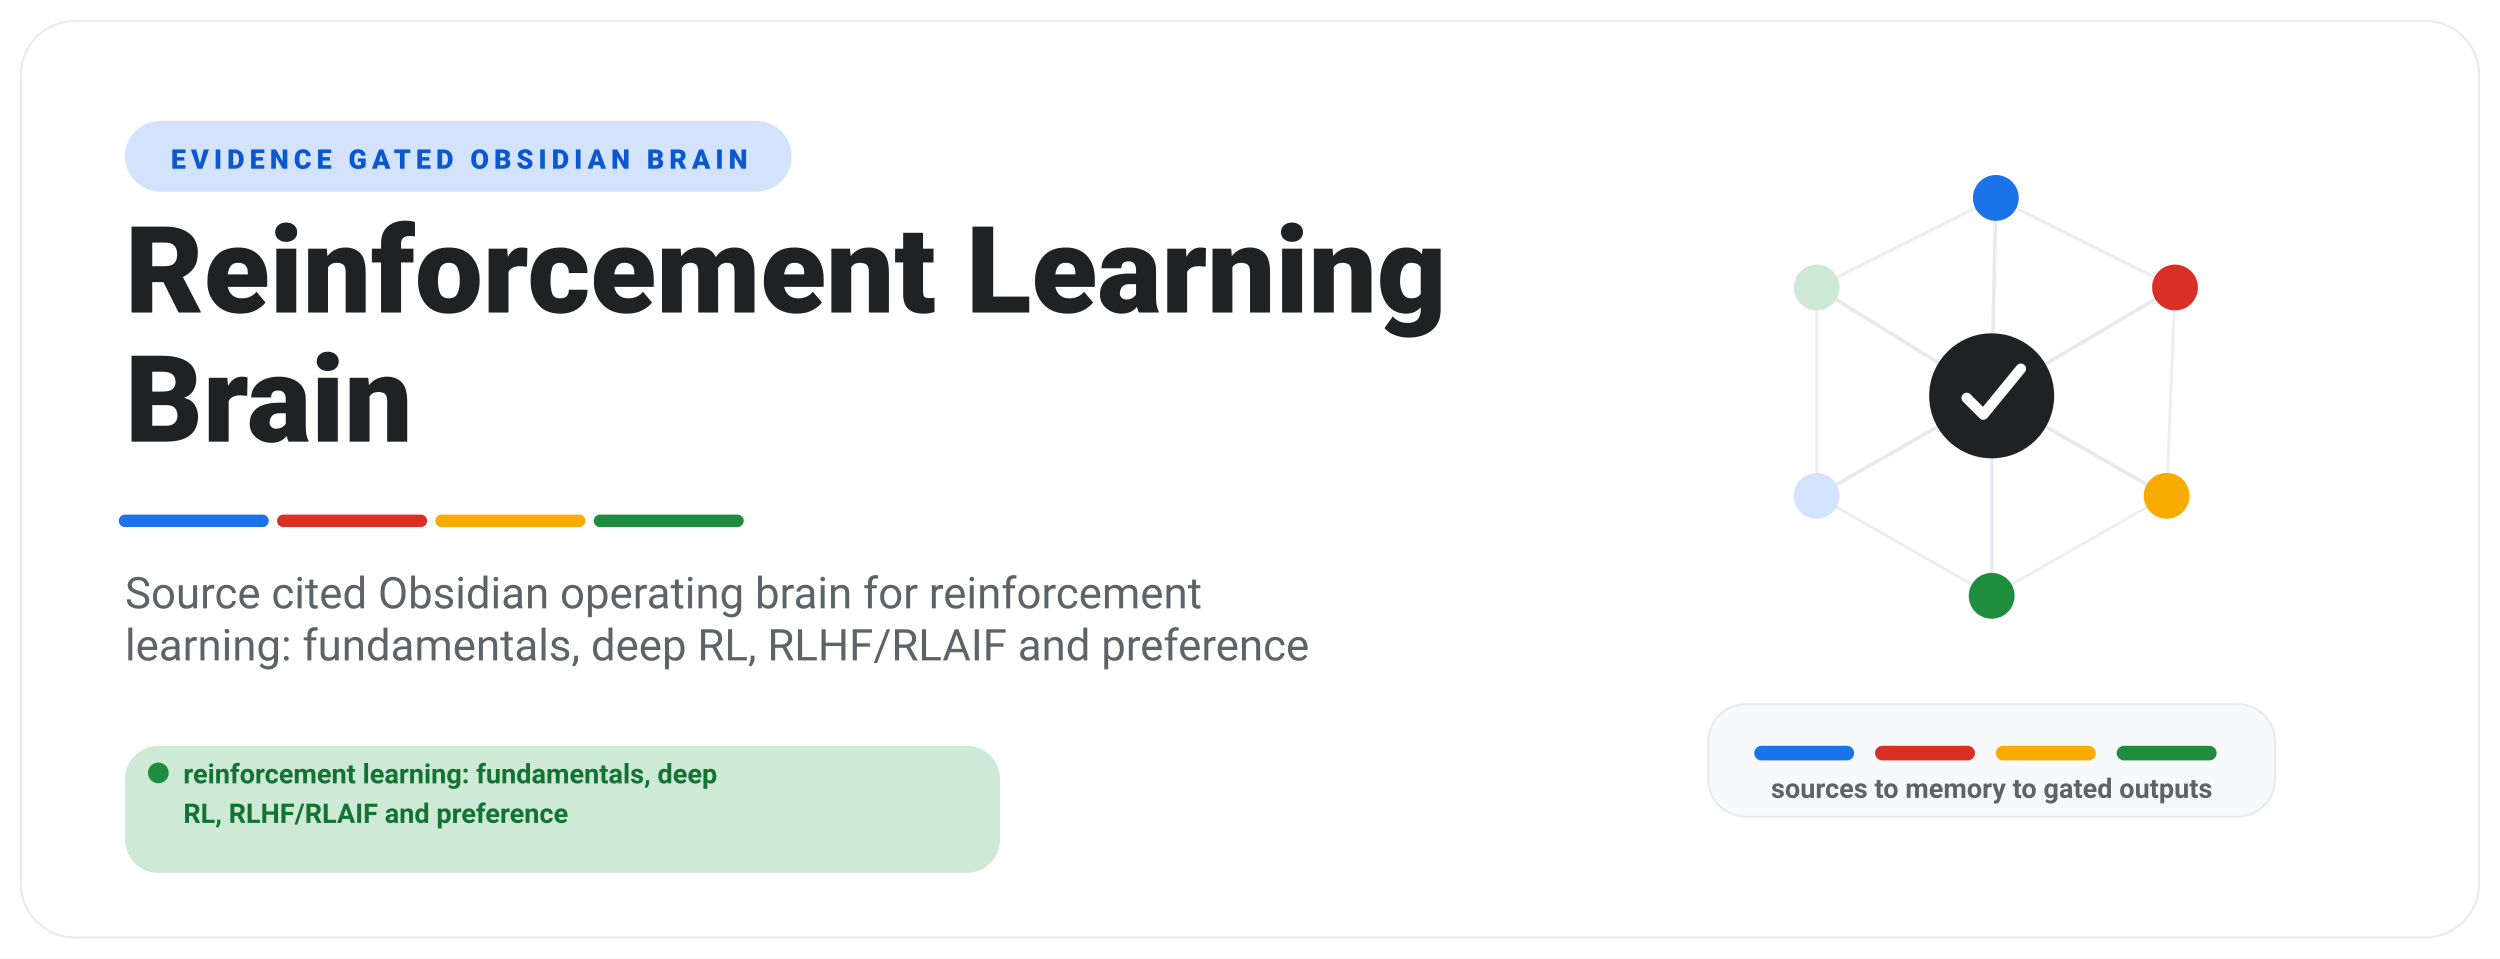
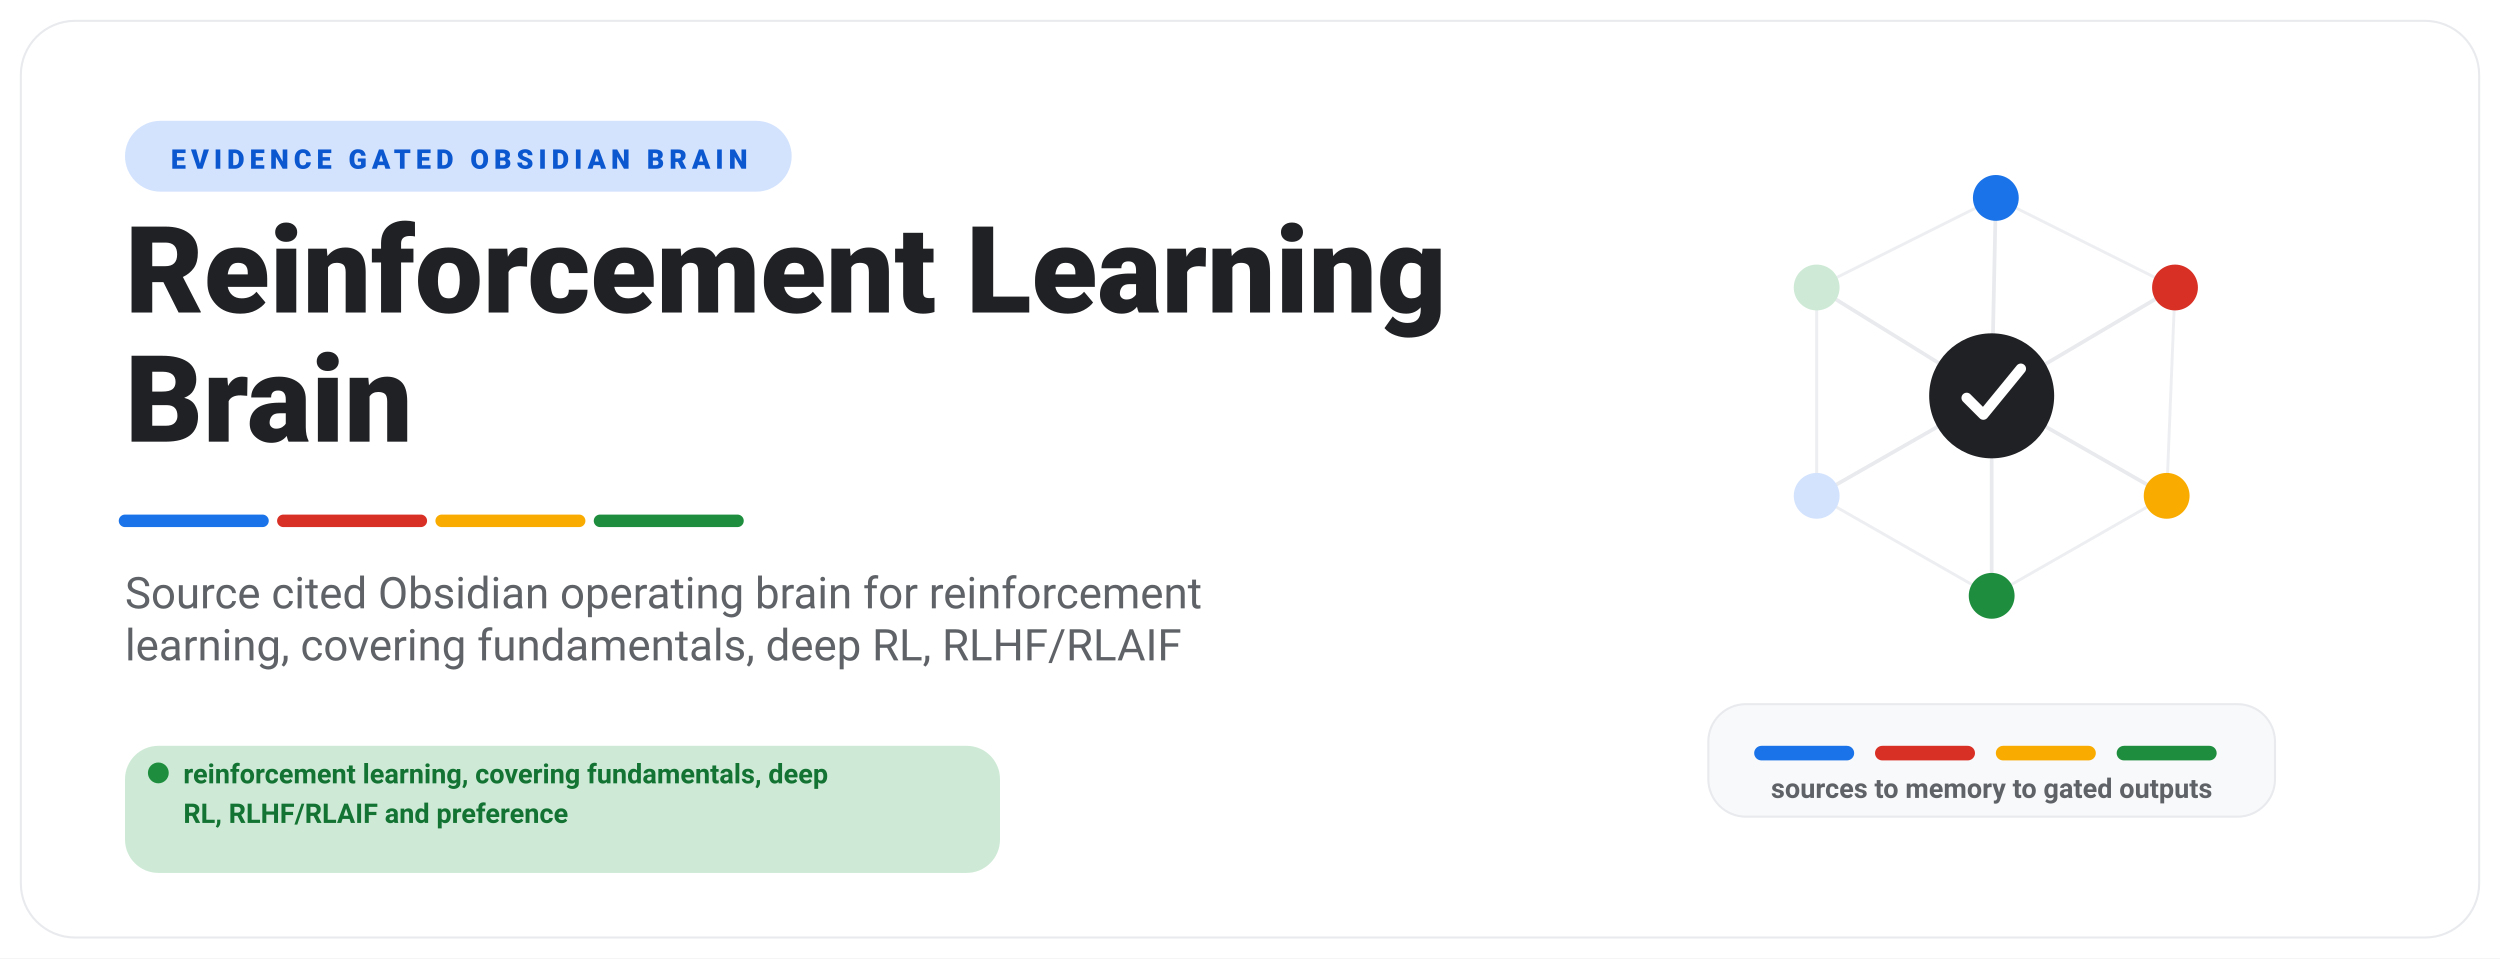
<svg xmlns="http://www.w3.org/2000/svg" viewBox="0 0 1200 460" role="img" aria-labelledby="title desc" font-family="&quot;Google Sans&quot;,&quot;Product Sans&quot;,Roboto,&quot;Segoe UI&quot;,Arial,sans-serif">
  <style>
  @media (prefers-reduced-motion:reduce){*{animation:none!important}}
  .fade{animation:fu .7s cubic-bezier(.2,.7,.2,1) backwards}
  .seg{animation:draw .6s ease backwards}
  .const{transform-origin:956px 190px;animation:spin 30s linear infinite}
  .node{transform-box:fill-box;transform-origin:center;animation:pop .5s cubic-bezier(.2,.8,.2,1) backwards,tw 3.4s ease-in-out infinite}
  @keyframes fu{from{opacity:0;transform:translateY(10px)}}
  @keyframes draw{from{stroke-dashoffset:70}}
  @keyframes pop{from{opacity:0;transform:scale(.3)}}
  @keyframes tw{0%,100%{opacity:1}50%{opacity:.65}}
  @keyframes spin{to{transform:rotate(360deg)}}
</style>
  <rect width="1200" height="460" fill="#fff" />
  <rect x="10" y="10" width="1180" height="440" rx="26" fill="#fff" stroke="#E8EAED" />
  <rect class="fade" x="60" y="58" width="320" height="34" rx="17" fill="#D3E3FD" />
  <text class="fade" x="82" y="81" font-size="13" letter-spacing="2.4" font-weight="800" fill="#0B57D0">EVIDENCE GATED OBSIDIAN BRAIN</text>
  <text class="fade" style="animation-delay:0.10s" x="60" y="150" font-size="58" font-weight="800" fill="#202124">Reinforcement Learning</text>
  <text class="fade" style="animation-delay:0.16s" x="60" y="212" font-size="58" font-weight="800" fill="#202124">Brain</text>
  <g stroke-width="6" stroke-linecap="round" stroke-dasharray="70">
    <line class="seg" style="animation-delay:.50s" x1="60" y1="250" x2="126" y2="250" stroke="#1A73E8" />
    <line class="seg" style="animation-delay:.58s" x1="136" y1="250" x2="202" y2="250" stroke="#D93025" />
    <line class="seg" style="animation-delay:.66s" x1="212" y1="250" x2="278" y2="250" stroke="#F9AB00" />
    <line class="seg" style="animation-delay:.74s" x1="288" y1="250" x2="354" y2="250" stroke="#1E8E3E" />
  </g>
  <text class="fade" style="animation-delay:0.25s" x="60" y="292" font-size="21" fill="#5F6368">Source cited Obsidian operating brain for reinforcement</text>
-   <text class="fade" style="animation-delay:0.30s" x="60" y="317" font-size="21" fill="#5F6368">learning: fundamentals, deep RL, RLHF/RLAIF and preference</text>
+   <text class="fade" style="animation-delay:0.30s" x="60" y="317" font-size="21" fill="#5F6368">learning, covering fundamentals, deep RL, RLHF/RLAIF</text>
  <g class="fade" style="animation-delay:.32s">
    <rect x="60" y="358" width="420" height="61" rx="16" fill="#CEEAD6" />
    <circle cx="76" cy="371" r="5" fill="#1E8E3E" />
-     <text class="fade" style="animation-delay:0.34s" x="88" y="376" font-size="13" font-weight="700" fill="#137333">reinforcement learning: fundamentals, deep</text>
+     <text class="fade" style="animation-delay:0.34s" x="88" y="376" font-size="13" font-weight="700" fill="#137333">reinforcement learning, covering fundamentals, deep</text>
    <text class="fade" style="animation-delay:0.38s" x="88" y="395" font-size="13" font-weight="700" fill="#137333">RL, RLHF/RLAIF and preference</text>
  </g>
  <g class="const">
    <line x1="956" y1="190" x2="958" y2="95" stroke="#E8EAED" stroke-width="1.8" />
    <line x1="956" y1="190" x2="1044" y2="138" stroke="#E8EAED" stroke-width="1.8" />
    <line x1="956" y1="190" x2="1040" y2="238" stroke="#E8EAED" stroke-width="1.8" />
    <line x1="956" y1="190" x2="956" y2="286" stroke="#E8EAED" stroke-width="1.8" />
    <line x1="956" y1="190" x2="872" y2="238" stroke="#E8EAED" stroke-width="1.8" />
    <line x1="956" y1="190" x2="872" y2="138" stroke="#E8EAED" stroke-width="1.8" />
    <line x1="958" y1="95" x2="1044" y2="138" stroke="#E8EAED" stroke-width="1.4" opacity=".8" />
    <line x1="1044" y1="138" x2="1040" y2="238" stroke="#E8EAED" stroke-width="1.4" opacity=".8" />
    <line x1="1040" y1="238" x2="956" y2="286" stroke="#E8EAED" stroke-width="1.4" opacity=".8" />
    <line x1="956" y1="286" x2="872" y2="238" stroke="#E8EAED" stroke-width="1.4" opacity=".8" />
    <line x1="872" y1="238" x2="872" y2="138" stroke="#E8EAED" stroke-width="1.4" opacity=".8" />
    <line x1="872" y1="138" x2="958" y2="95" stroke="#E8EAED" stroke-width="1.4" opacity=".8" />
    <circle class="node" style="animation-delay:0.38s" cx="958" cy="95" r="11" fill="#1A73E8" />
    <circle class="node" style="animation-delay:0.46s" cx="1044" cy="138" r="11" fill="#D93025" />
    <circle class="node" style="animation-delay:0.54s" cx="1040" cy="238" r="11" fill="#F9AB00" />
    <circle class="node" style="animation-delay:0.62s" cx="956" cy="286" r="11" fill="#1E8E3E" />
    <circle class="node" style="animation-delay:0.70s" cx="872" cy="238" r="11" fill="#D3E3FD" />
    <circle class="node" style="animation-delay:0.78s" cx="872" cy="138" r="11" fill="#CEEAD6" />
  </g>
  <circle class="fade" style="animation-delay:.28s" cx="956" cy="190" r="30" fill="#202124" />
  <path class="fade" style="animation-delay:.36s" d="M944 191 l8 8 l18 -22" fill="none" stroke="#fff" stroke-width="5" stroke-linecap="round" stroke-linejoin="round" />
  <g class="fade" style="animation-delay:.44s">
    <rect x="820" y="338" width="272" height="54" rx="18" fill="#F8F9FA" stroke="#E8EAED" />
    <rect x="842" y="358" width="48" height="7" rx="3.5" fill="#1A73E8" />
    <rect x="900" y="358" width="48" height="7" rx="3.5" fill="#D93025" />
    <rect x="958" y="358" width="48" height="7" rx="3.5" fill="#F9AB00" />
    <rect x="1016" y="358" width="48" height="7" rx="3.5" fill="#1E8E3E" />
    <text x="956" y="383" font-size="13" font-weight="700" fill="#5F6368" text-anchor="middle">sources to memory to gated outputs</text>
  </g>
</svg>
